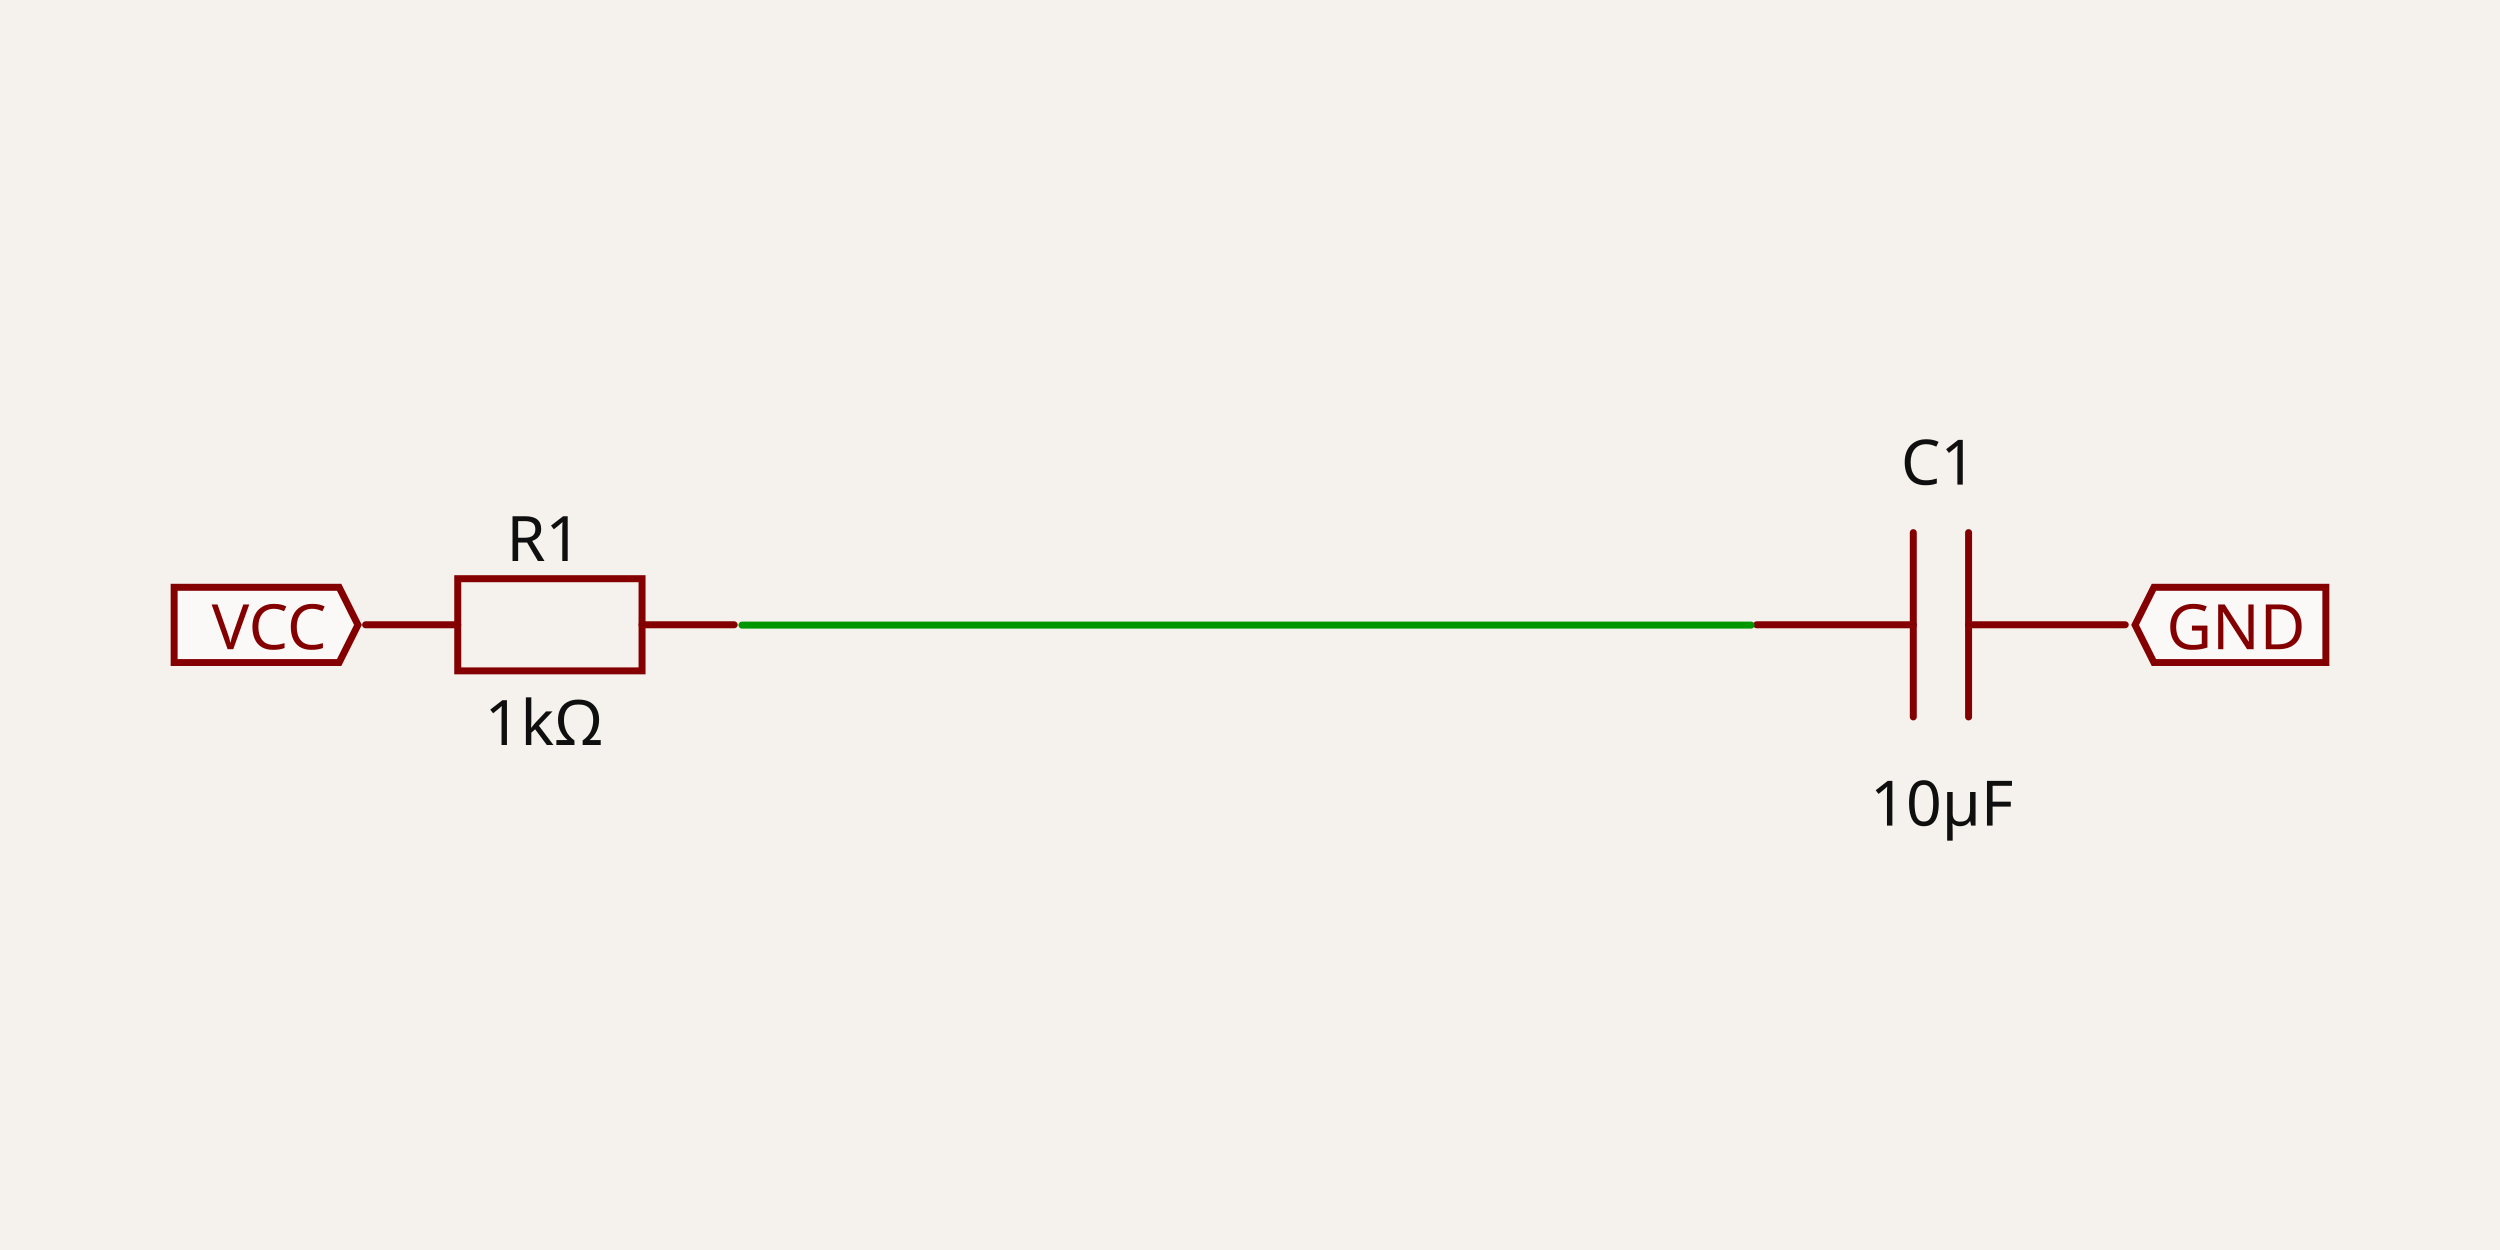
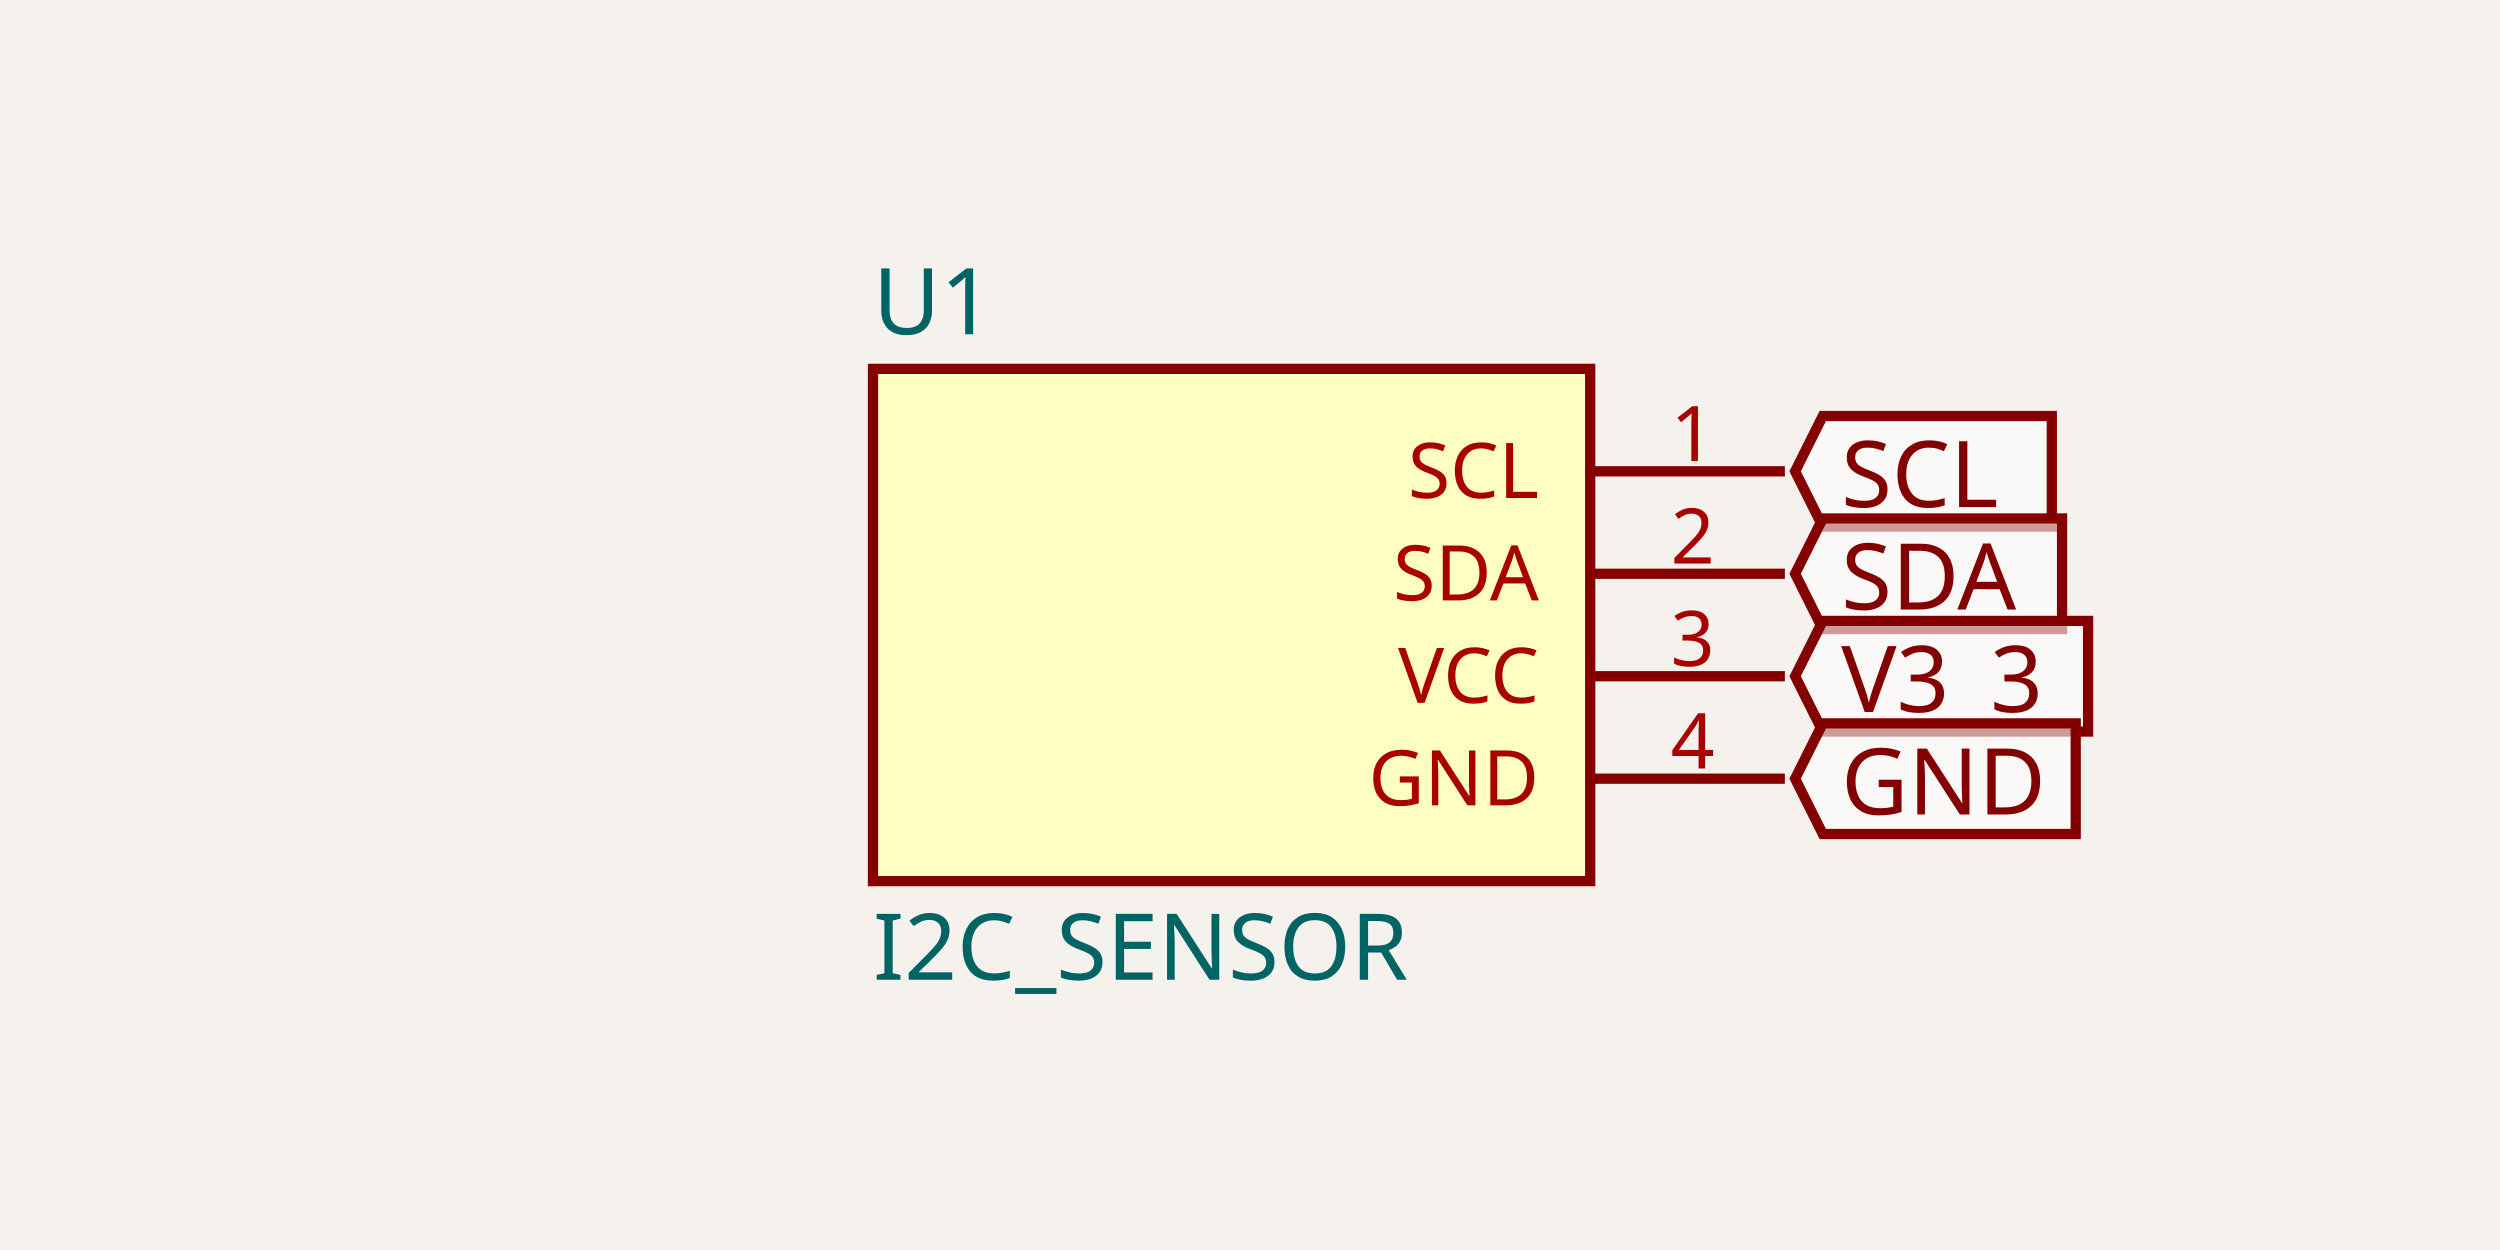
- <svg xmlns="http://www.w3.org/2000/svg" width="1200" height="600" style="background-color: rgb(245, 241, 237)" data-real-to-screen-transform="matrix(167.1782631107,0,0,-167.1782631107,598.3350215242,300)" data-software-used-string="@tscircuit/core@0.0.534">
+ <svg xmlns="http://www.w3.org/2000/svg" width="1200" height="600" style="background-color: rgb(245, 241, 237)" data-real-to-screen-transform="matrix(245.9016393443,0,0,-245.9016393443,-638.3442622951,300)" data-software-used-string="@tscircuit/core@0.0.534">
  <style>
              .boundary { fill: rgb(245, 241, 237); }
              .schematic-boundary { fill: none; stroke: #fff; }
              .component { fill: none; stroke: rgb(132, 0, 0); }
              .chip { fill: rgb(255, 255, 194); stroke: rgb(132, 0, 0); }
              .component-pin { fill: none; stroke: rgb(132, 0, 0); }
              .trace:hover {
                filter: invert(1);
              }
              .trace:hover .trace-crossing-outline {
                opacity: 0;
              }
              .trace:hover .trace-junction {
                filter: invert(1);
              }
              .text { font-family: sans-serif; fill: rgb(0, 150, 0); }
              .pin-number { fill: rgb(169, 0, 0); }
              .port-label { fill: rgb(0, 100, 100); }
              .component-name { fill: rgb(0, 100, 100); }
            </style>
  <rect class="boundary" x="0" y="0" width="1200" height="600" />
  <g data-circuit-json-type="schematic_component" data-schematic-component-id="schematic_component_0">
-     <rect class="component-overlay" x="175.483" y="277.778" width="176.93" height="44.233" fill="transparent" />
-     <path d="M 175.483 299.895 L 219.715 299.895" stroke="rgb(132, 0, 0)" fill="none" stroke-width="3.344px" stroke-linecap="round" />
-     <path d="M 308.18 299.895 L 352.413 299.895" stroke="rgb(132, 0, 0)" fill="none" stroke-width="3.344px" stroke-linecap="round" />
-     <path d="M 263.948 277.778 L 308.18 277.778 L 308.18 322.011 L 219.715 322.011 L 219.715 277.778 L 263.948 277.778" stroke="rgb(132, 0, 0)" fill="none" stroke-width="3.344px" stroke-linecap="round" />
-     <text x="261.053" y="269.278" fill="rgb(15, 15, 15)" font-family="sans-serif" text-anchor="middle" dominant-baseline="auto" font-size="30.092px">R1</text>
-     <text x="261.053" y="334.243" fill="rgb(15, 15, 15)" font-family="sans-serif" text-anchor="middle" dominant-baseline="hanging" font-size="30.092px">1kΩ</text>
+     <rect class="component chip" x="419.033" y="177.049" width="344.262" height="245.902" stroke-width="4.918px" fill="rgb(255, 255, 194)" stroke="rgb(132, 0, 0)" />
+     <rect class="component-overlay" x="419.033" y="177.049" width="344.262" height="245.902" fill="transparent" />
+     <text x="419.033" y="454.918" fill="#006464" text-anchor="start" dominant-baseline="middle" font-family="sans-serif" font-size="44.262px" transform="rotate(0, 419.0328, 454.918)">I2C_SENSOR</text>
+     <text x="419.033" y="145.082" fill="#006464" text-anchor="start" dominant-baseline="middle" font-family="sans-serif" font-size="44.262px" transform="rotate(0, 419.0328, 145.082)">U1</text>
+     <line class="component-pin" x1="856.738" y1="226.23" x2="763.295" y2="226.23" stroke-width="4.918px" />
+     <text class="pin-number" x="812.475" y="221.311" style="font-family: sans-serif;" fill="rgb(169, 0, 0)" text-anchor="middle" dominant-baseline="auto" font-size="36.885px" transform="">1</text>
+     <text class="pin-number" x="738.705" y="226.23" style="font-family: sans-serif;" fill="rgb(169, 0, 0)" text-anchor="end" dominant-baseline="middle" font-size="36.885px" transform="">SCL</text>
+     <line class="component-pin" x1="856.738" y1="275.41" x2="763.295" y2="275.41" stroke-width="4.918px" />
+     <text class="pin-number" x="812.475" y="270.492" style="font-family: sans-serif;" fill="rgb(169, 0, 0)" text-anchor="middle" dominant-baseline="auto" font-size="36.885px" transform="">2</text>
+     <text class="pin-number" x="738.705" y="275.41" style="font-family: sans-serif;" fill="rgb(169, 0, 0)" text-anchor="end" dominant-baseline="middle" font-size="36.885px" transform="">SDA</text>
+     <line class="component-pin" x1="856.738" y1="324.59" x2="763.295" y2="324.59" stroke-width="4.918px" />
+     <text class="pin-number" x="812.475" y="319.672" style="font-family: sans-serif;" fill="rgb(169, 0, 0)" text-anchor="middle" dominant-baseline="auto" font-size="36.885px" transform="">3</text>
+     <text class="pin-number" x="738.705" y="324.59" style="font-family: sans-serif;" fill="rgb(169, 0, 0)" text-anchor="end" dominant-baseline="middle" font-size="36.885px" transform="">VCC</text>
+     <line class="component-pin" x1="856.738" y1="373.77" x2="763.295" y2="373.77" stroke-width="4.918px" />
+     <text class="pin-number" x="812.475" y="368.852" style="font-family: sans-serif;" fill="rgb(169, 0, 0)" text-anchor="middle" dominant-baseline="auto" font-size="36.885px" transform="">4</text>
+     <text class="pin-number" x="738.705" y="373.77" style="font-family: sans-serif;" fill="rgb(169, 0, 0)" text-anchor="end" dominant-baseline="middle" font-size="36.885px" transform="">GND</text>
  </g>
-   <g data-circuit-json-type="schematic_component" data-schematic-component-id="schematic_component_1">
-     <rect class="component-overlay" x="843.185" y="255.662" width="176.93" height="88.465" fill="transparent" />
-     <path d="M 1020.115 299.895 L 944.92 299.895" stroke="rgb(132, 0, 0)" fill="none" stroke-width="3.344px" stroke-linecap="round" />
-     <path d="M 918.38 299.895 L 843.185 299.895" stroke="rgb(132, 0, 0)" fill="none" stroke-width="3.344px" stroke-linecap="round" />
-     <path d="M 944.92 255.662 L 944.92 344.127" stroke="rgb(132, 0, 0)" fill="none" stroke-width="3.344px" stroke-linecap="round" />
-     <path d="M 918.38 255.662 L 918.38 344.127" stroke="rgb(132, 0, 0)" fill="none" stroke-width="3.344px" stroke-linecap="round" />
-     <text x="930.541" y="232.621" fill="rgb(15, 15, 15)" font-family="sans-serif" text-anchor="middle" dominant-baseline="auto" font-size="30.092px">C1</text>
-     <text x="932.048" y="372.948" fill="rgb(15, 15, 15)" font-family="sans-serif" text-anchor="middle" dominant-baseline="hanging" font-size="30.092px">10µF</text>
-   </g>
-   <g class="trace" data-circuit-json-type="schematic_trace" data-schematic-trace-id="schematic_trace_0">
-     <path d="M 356.142 300.046 L 840.541 300.046" class="trace-invisible-hover-outline" stroke="rgb(0, 150, 0)" fill="none" stroke-width="26.749px" stroke-linecap="round" opacity="0" stroke-linejoin="round" />
-     <path d="M 356.142 300.046 L 840.541 300.046" stroke="rgb(0, 150, 0)" fill="none" stroke-width="3.344px" stroke-linecap="round" stroke-linejoin="round" />
-   </g>
-   <path class="net-label" d="     M 171.815,299.954     L 162.787,318.01     L 83.589,318.01     L 83.589,281.899     L 162.787,281.899     Z   " fill="rgba(255, 255, 255, 0.6)" stroke="rgb(132, 0, 0)" stroke-width="3.344px" />
-   <text class="net-label-text" x="156.769" y="299.954" fill="rgb(132, 0, 0)" text-anchor="end" dominant-baseline="central" font-family="sans-serif" font-variant-numeric="tabular-nums" font-size="30.092px" transform="">VCC</text>
-   <path class="net-label" d="     M 1024.842,299.954     L 1033.869,281.899     L 1116.411,281.899     L 1116.411,318.01     L 1033.869,318.01     Z   " fill="rgba(255, 255, 255, 0.6)" stroke="rgb(132, 0, 0)" stroke-width="3.344px" />
-   <text class="net-label-text" x="1039.888" y="299.954" fill="rgb(132, 0, 0)" text-anchor="start" dominant-baseline="central" font-family="sans-serif" font-variant-numeric="tabular-nums" font-size="30.092px" transform="">GND</text>
+   <path class="net-label" d="     M 861.656,226.23     L 874.934,199.672     L 984.869,199.672     L 984.869,252.787     L 874.934,252.787     Z   " fill="rgba(255, 255, 255, 0.6)" stroke="rgb(132, 0, 0)" stroke-width="4.918px" />
+   <text class="net-label-text" x="883.787" y="226.23" fill="rgb(132, 0, 0)" text-anchor="start" dominant-baseline="central" font-family="sans-serif" font-variant-numeric="tabular-nums" font-size="44.262px" transform="">SCL</text>
+   <path class="net-label" d="     M 861.656,275.41     L 874.934,248.852     L 989.787,248.852     L 989.787,301.967     L 874.934,301.967     Z   " fill="rgba(255, 255, 255, 0.6)" stroke="rgb(132, 0, 0)" stroke-width="4.918px" />
+   <text class="net-label-text" x="883.787" y="275.41" fill="rgb(132, 0, 0)" text-anchor="start" dominant-baseline="central" font-family="sans-serif" font-variant-numeric="tabular-nums" font-size="44.262px" transform="">SDA</text>
+   <path class="net-label" d="     M 861.656,324.59     L 874.934,298.033     L 1002.279,298.033     L 1002.279,351.148     L 874.934,351.148     Z   " fill="rgba(255, 255, 255, 0.6)" stroke="rgb(132, 0, 0)" stroke-width="4.918px" />
+   <text class="net-label-text" x="883.787" y="324.59" fill="rgb(132, 0, 0)" text-anchor="start" dominant-baseline="central" font-family="sans-serif" font-variant-numeric="tabular-nums" font-size="44.262px" transform="">V3_3</text>
+   <path class="net-label" d="     M 861.656,373.77     L 874.934,347.213     L 996.344,347.213     L 996.344,400.328     L 874.934,400.328     Z   " fill="rgba(255, 255, 255, 0.6)" stroke="rgb(132, 0, 0)" stroke-width="4.918px" />
+   <text class="net-label-text" x="883.787" y="373.77" fill="rgb(132, 0, 0)" text-anchor="start" dominant-baseline="central" font-family="sans-serif" font-variant-numeric="tabular-nums" font-size="44.262px" transform="">GND</text>
</svg>
